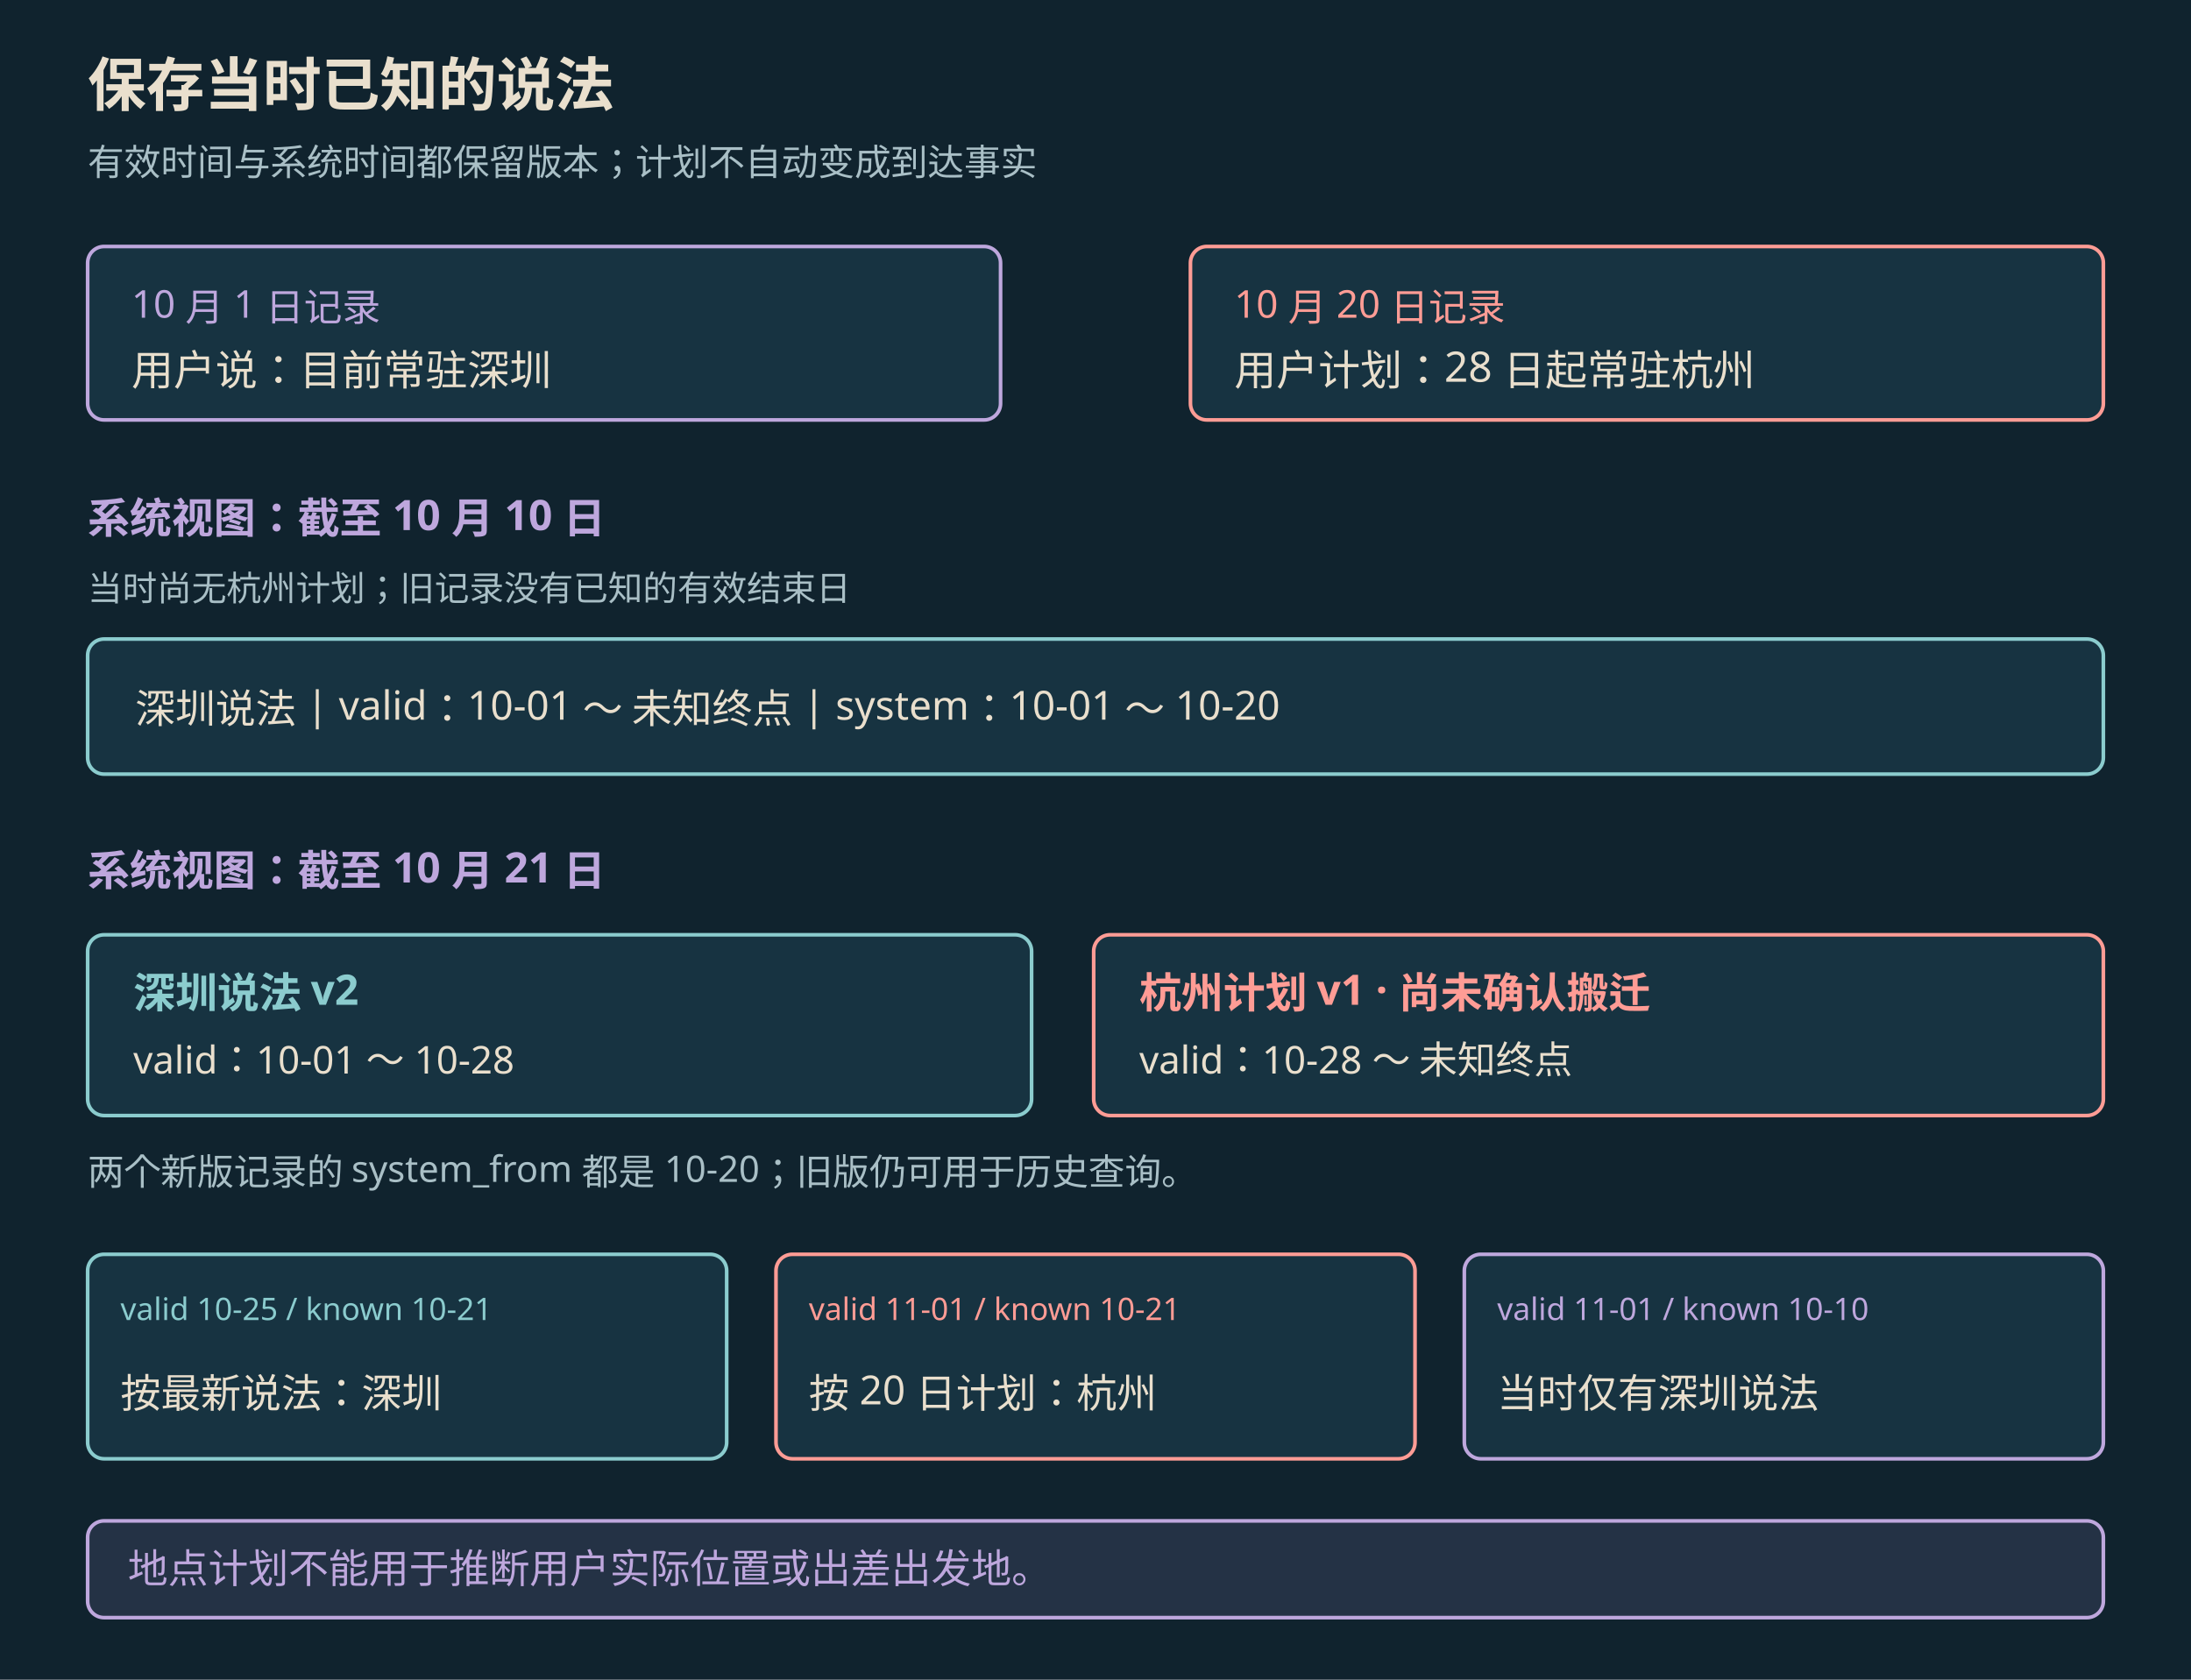
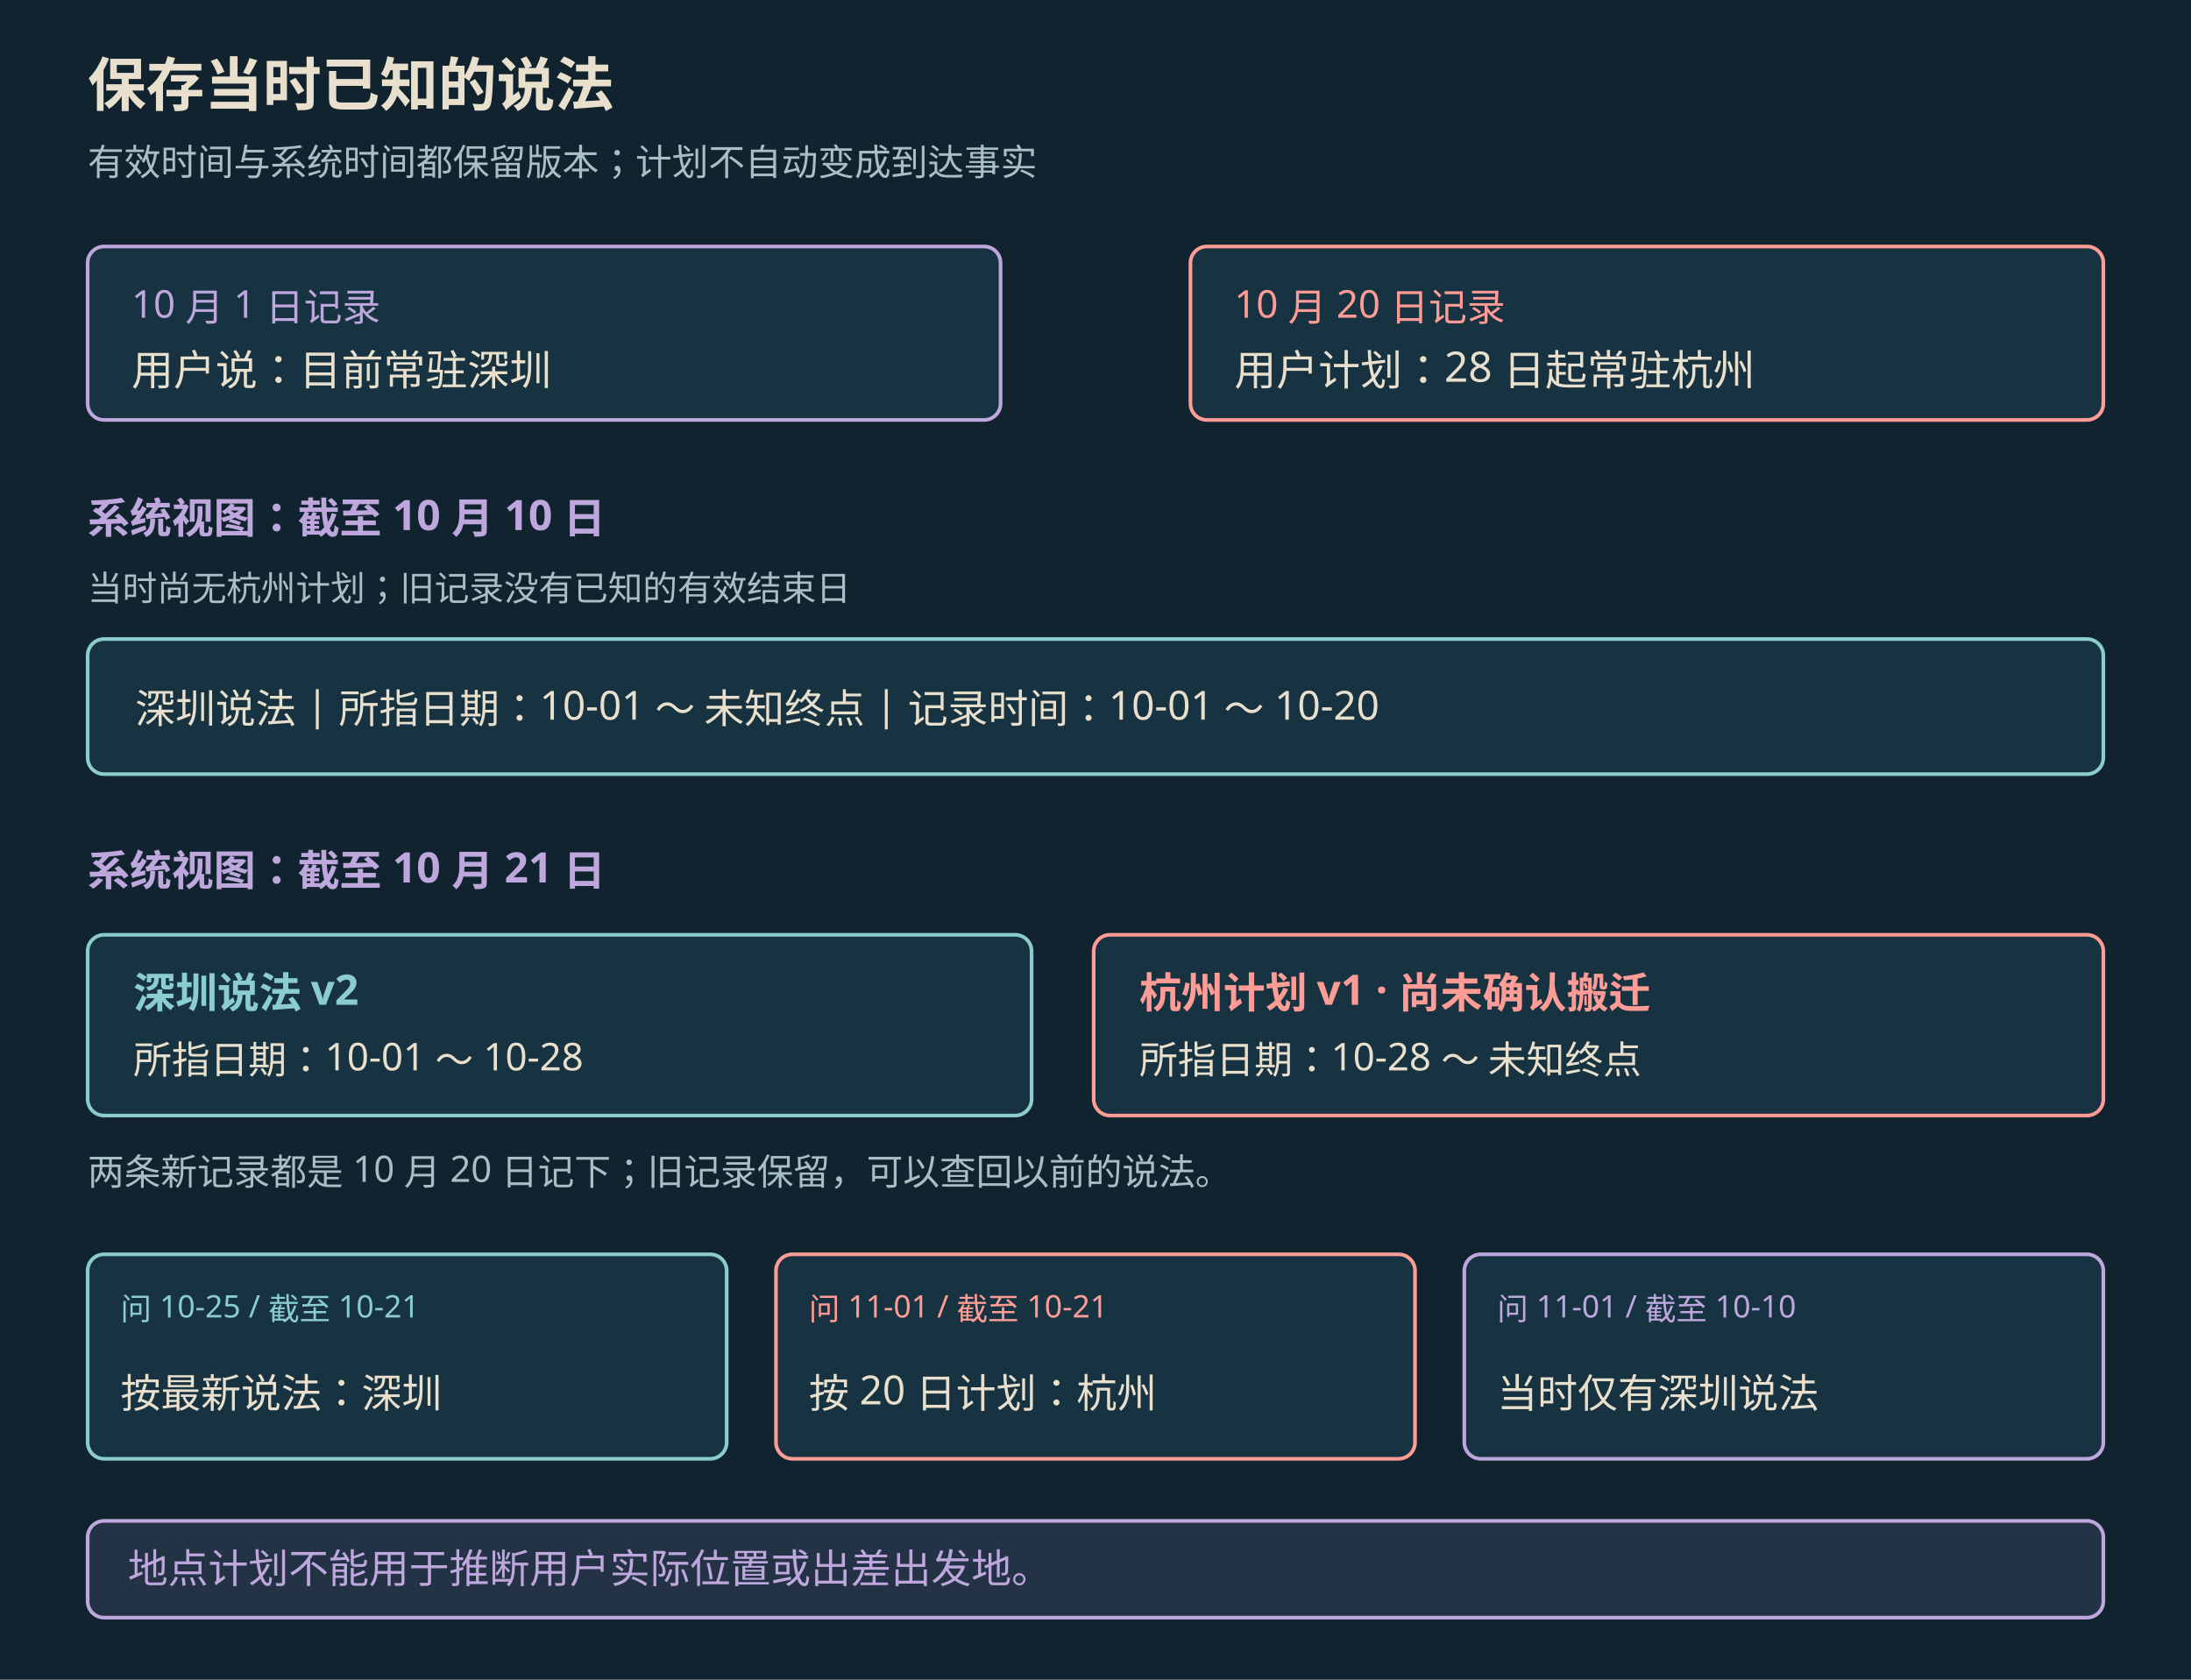
<svg xmlns="http://www.w3.org/2000/svg" width="1200" height="920" viewBox="0 0 1200 920" role="img" aria-labelledby="title desc">
  <rect width="1200" height="920" fill="#10232e" />
  <g font-family="Segoe UI,Microsoft YaHei,PingFang SC,sans-serif">
    <text x="48" y="58" fill="#e9dfcd" font-size="32" font-weight="650">保存当时已知的说法</text>
    <text x="48" y="96" fill="#a9bfc6" font-size="20" font-weight="400">有效时间与系统时间都保留版本；计划不自动变成到达事实</text>
    <rect x="48" y="135" width="500" height="95" rx="9" fill="#173341" stroke="#bea7dd" stroke-width="2" />
    <text x="72" y="174" fill="#bea7dd" font-size="21" font-weight="400">10 月 1 日记录</text>
    <text x="72" y="211" fill="#e9dfcd" font-size="23" font-weight="400">用户说：目前常驻深圳</text>
    <rect x="652" y="135" width="500" height="95" rx="9" fill="#173341" stroke="#ff9c95" stroke-width="2" />
    <text x="676" y="174" fill="#ff9c95" font-size="21" font-weight="400">10 月 20 日记录</text>
    <text x="676" y="211" fill="#e9dfcd" font-size="23" font-weight="400">用户计划：28 日起常驻杭州</text>
    <text x="48" y="292" fill="#bea7dd" font-size="23" font-weight="600">系统视图：截至 10 月 10 日</text>
    <text x="48" y="329" fill="#a9bfc6" font-size="19" font-weight="400">当时尚无杭州计划；旧记录没有已知的有效结束日</text>
    <rect x="48" y="350" width="1104" height="74" rx="9" fill="#173341" stroke="#8bccce" stroke-width="2" />
-     <text x="74" y="396" fill="#e9dfcd" font-size="22" font-weight="400">深圳说法  |  valid：10-01 ～ 未知终点  |  system：10-01 ～ 10-20</text>
+     <text x="74" y="396" fill="#e9dfcd" font-size="22" font-weight="400">深圳说法  |  所指日期：10-01 ～ 未知终点  |  记录时间：10-01 ～ 10-20</text>
    <text x="48" y="485" fill="#bea7dd" font-size="23" font-weight="600">系统视图：截至 10 月 21 日</text>
    <rect x="48" y="512" width="517" height="99" rx="9" fill="#173341" stroke="#8bccce" stroke-width="2" />
    <text x="73" y="552" fill="#8bccce" font-size="23" font-weight="600">深圳说法 v2</text>
-     <text x="73" y="588" fill="#e9dfcd" font-size="21" font-weight="400">valid：10-01 ～ 10-28</text>
+     <text x="73" y="588" fill="#e9dfcd" font-size="21" font-weight="400">所指日期：10-01 ～ 10-28</text>
    <rect x="599" y="512" width="553" height="99" rx="9" fill="#173341" stroke="#ff9c95" stroke-width="2" />
    <text x="624" y="552" fill="#ff9c95" font-size="23" font-weight="600">杭州计划 v1 · 尚未确认搬迁</text>
-     <text x="624" y="588" fill="#e9dfcd" font-size="21" font-weight="400">valid：10-28 ～ 未知终点</text>
-     <text x="48" y="649" fill="#a9bfc6" font-size="20" font-weight="400">两个新版记录的 system_from 都是 10-20；旧版仍可用于历史查询。</text>
+     <text x="624" y="588" fill="#e9dfcd" font-size="21" font-weight="400">所指日期：10-28 ～ 未知终点</text>
+     <text x="48" y="649" fill="#a9bfc6" font-size="20" font-weight="400">两条新记录都是 10 月 20 日记下；旧记录保留，可以查回以前的说法。</text>
    <rect x="48" y="687" width="350" height="112" rx="9" fill="#173341" stroke="#8bccce" stroke-width="2" />
-     <text x="66" y="723" fill="#8bccce" font-size="17" font-weight="400">valid 10-25 / known 10-21</text>
+     <text x="66" y="723" fill="#8bccce" font-size="17" font-weight="400">问 10-25 / 截至 10-21</text>
    <text x="66" y="771" fill="#e9dfcd" font-size="22" font-weight="400">按最新说法：深圳</text>
    <rect x="425" y="687" width="350" height="112" rx="9" fill="#173341" stroke="#ff9c95" stroke-width="2" />
-     <text x="443" y="723" fill="#ff9c95" font-size="17" font-weight="400">valid 11-01 / known 10-21</text>
+     <text x="443" y="723" fill="#ff9c95" font-size="17" font-weight="400">问 11-01 / 截至 10-21</text>
    <text x="443" y="771" fill="#e9dfcd" font-size="22" font-weight="400">按 20 日计划：杭州</text>
    <rect x="802" y="687" width="350" height="112" rx="9" fill="#173341" stroke="#bea7dd" stroke-width="2" />
-     <text x="820" y="723" fill="#bea7dd" font-size="17" font-weight="400">valid 11-01 / known 10-10</text>
+     <text x="820" y="723" fill="#bea7dd" font-size="17" font-weight="400">问 11-01 / 截至 10-10</text>
    <text x="820" y="771" fill="#e9dfcd" font-size="22" font-weight="400">当时仅有深圳说法</text>
    <rect x="48" y="833" width="1104" height="53" rx="9" fill="#243245" stroke="#bea7dd" stroke-width="2" />
    <text x="70" y="867" fill="#bea7dd" font-size="22" font-weight="400">地点计划不能用于推断用户实际位置或出差出发地。</text>
  </g>
</svg>
